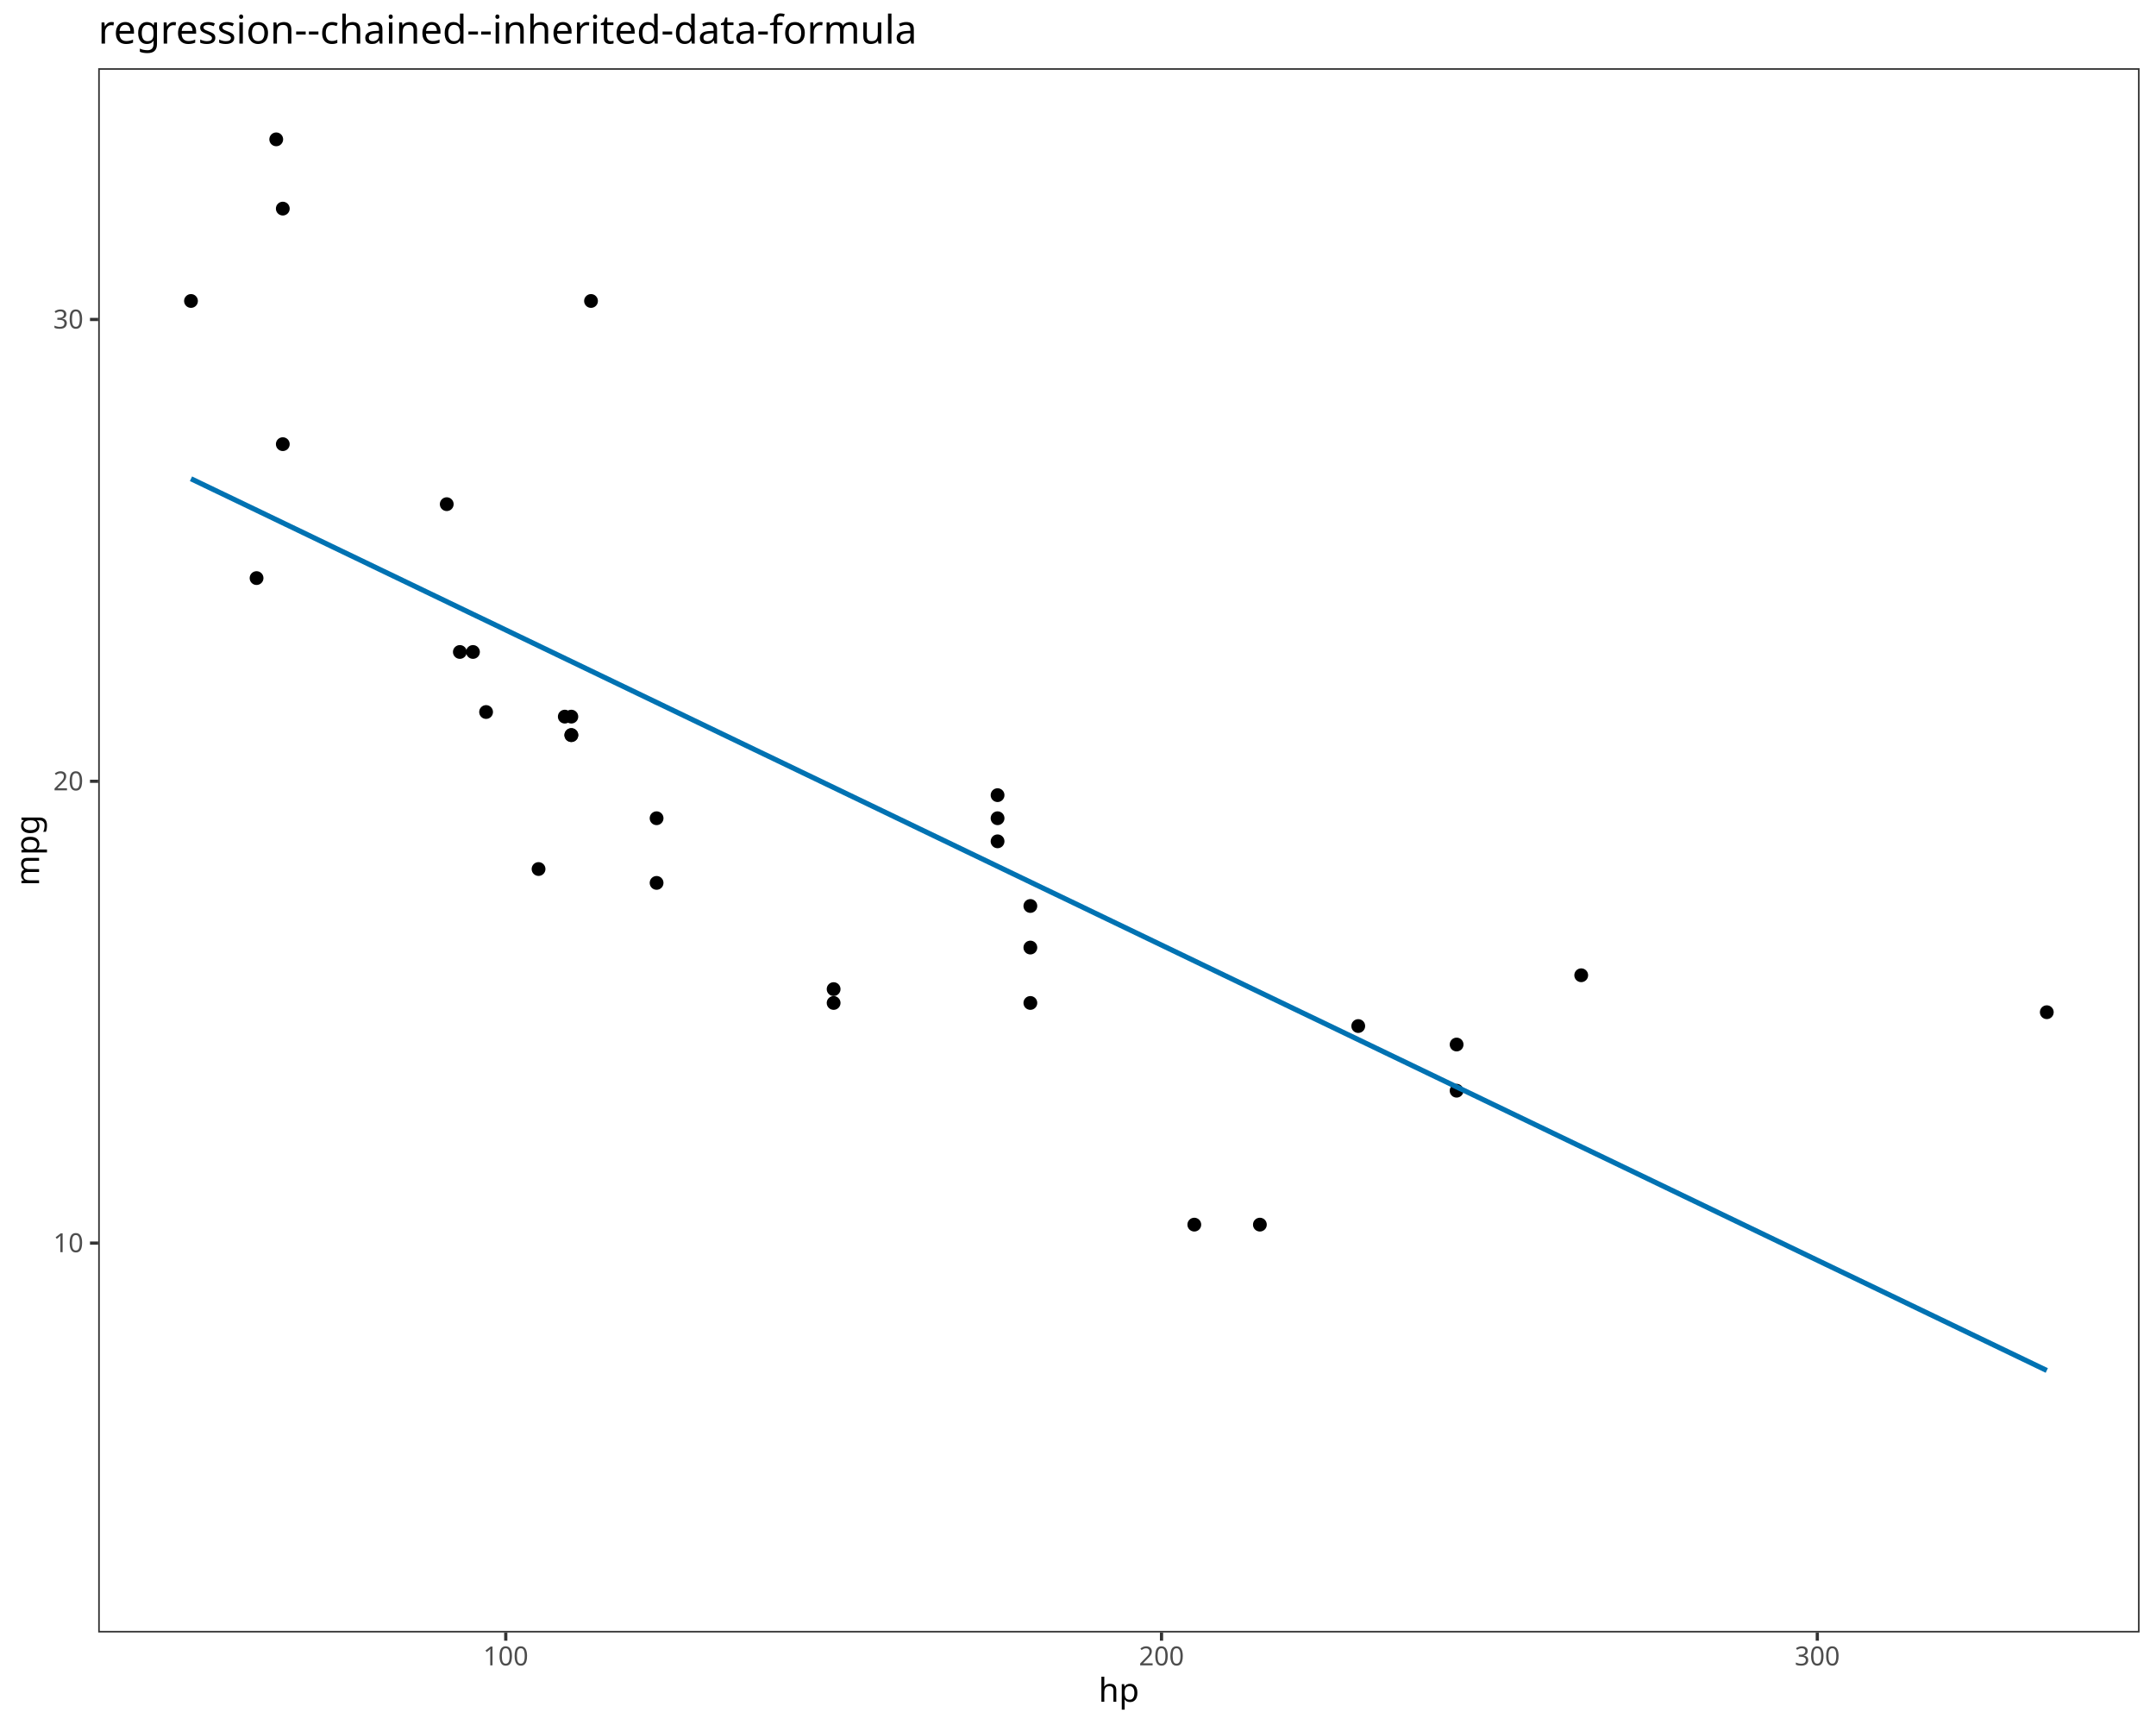
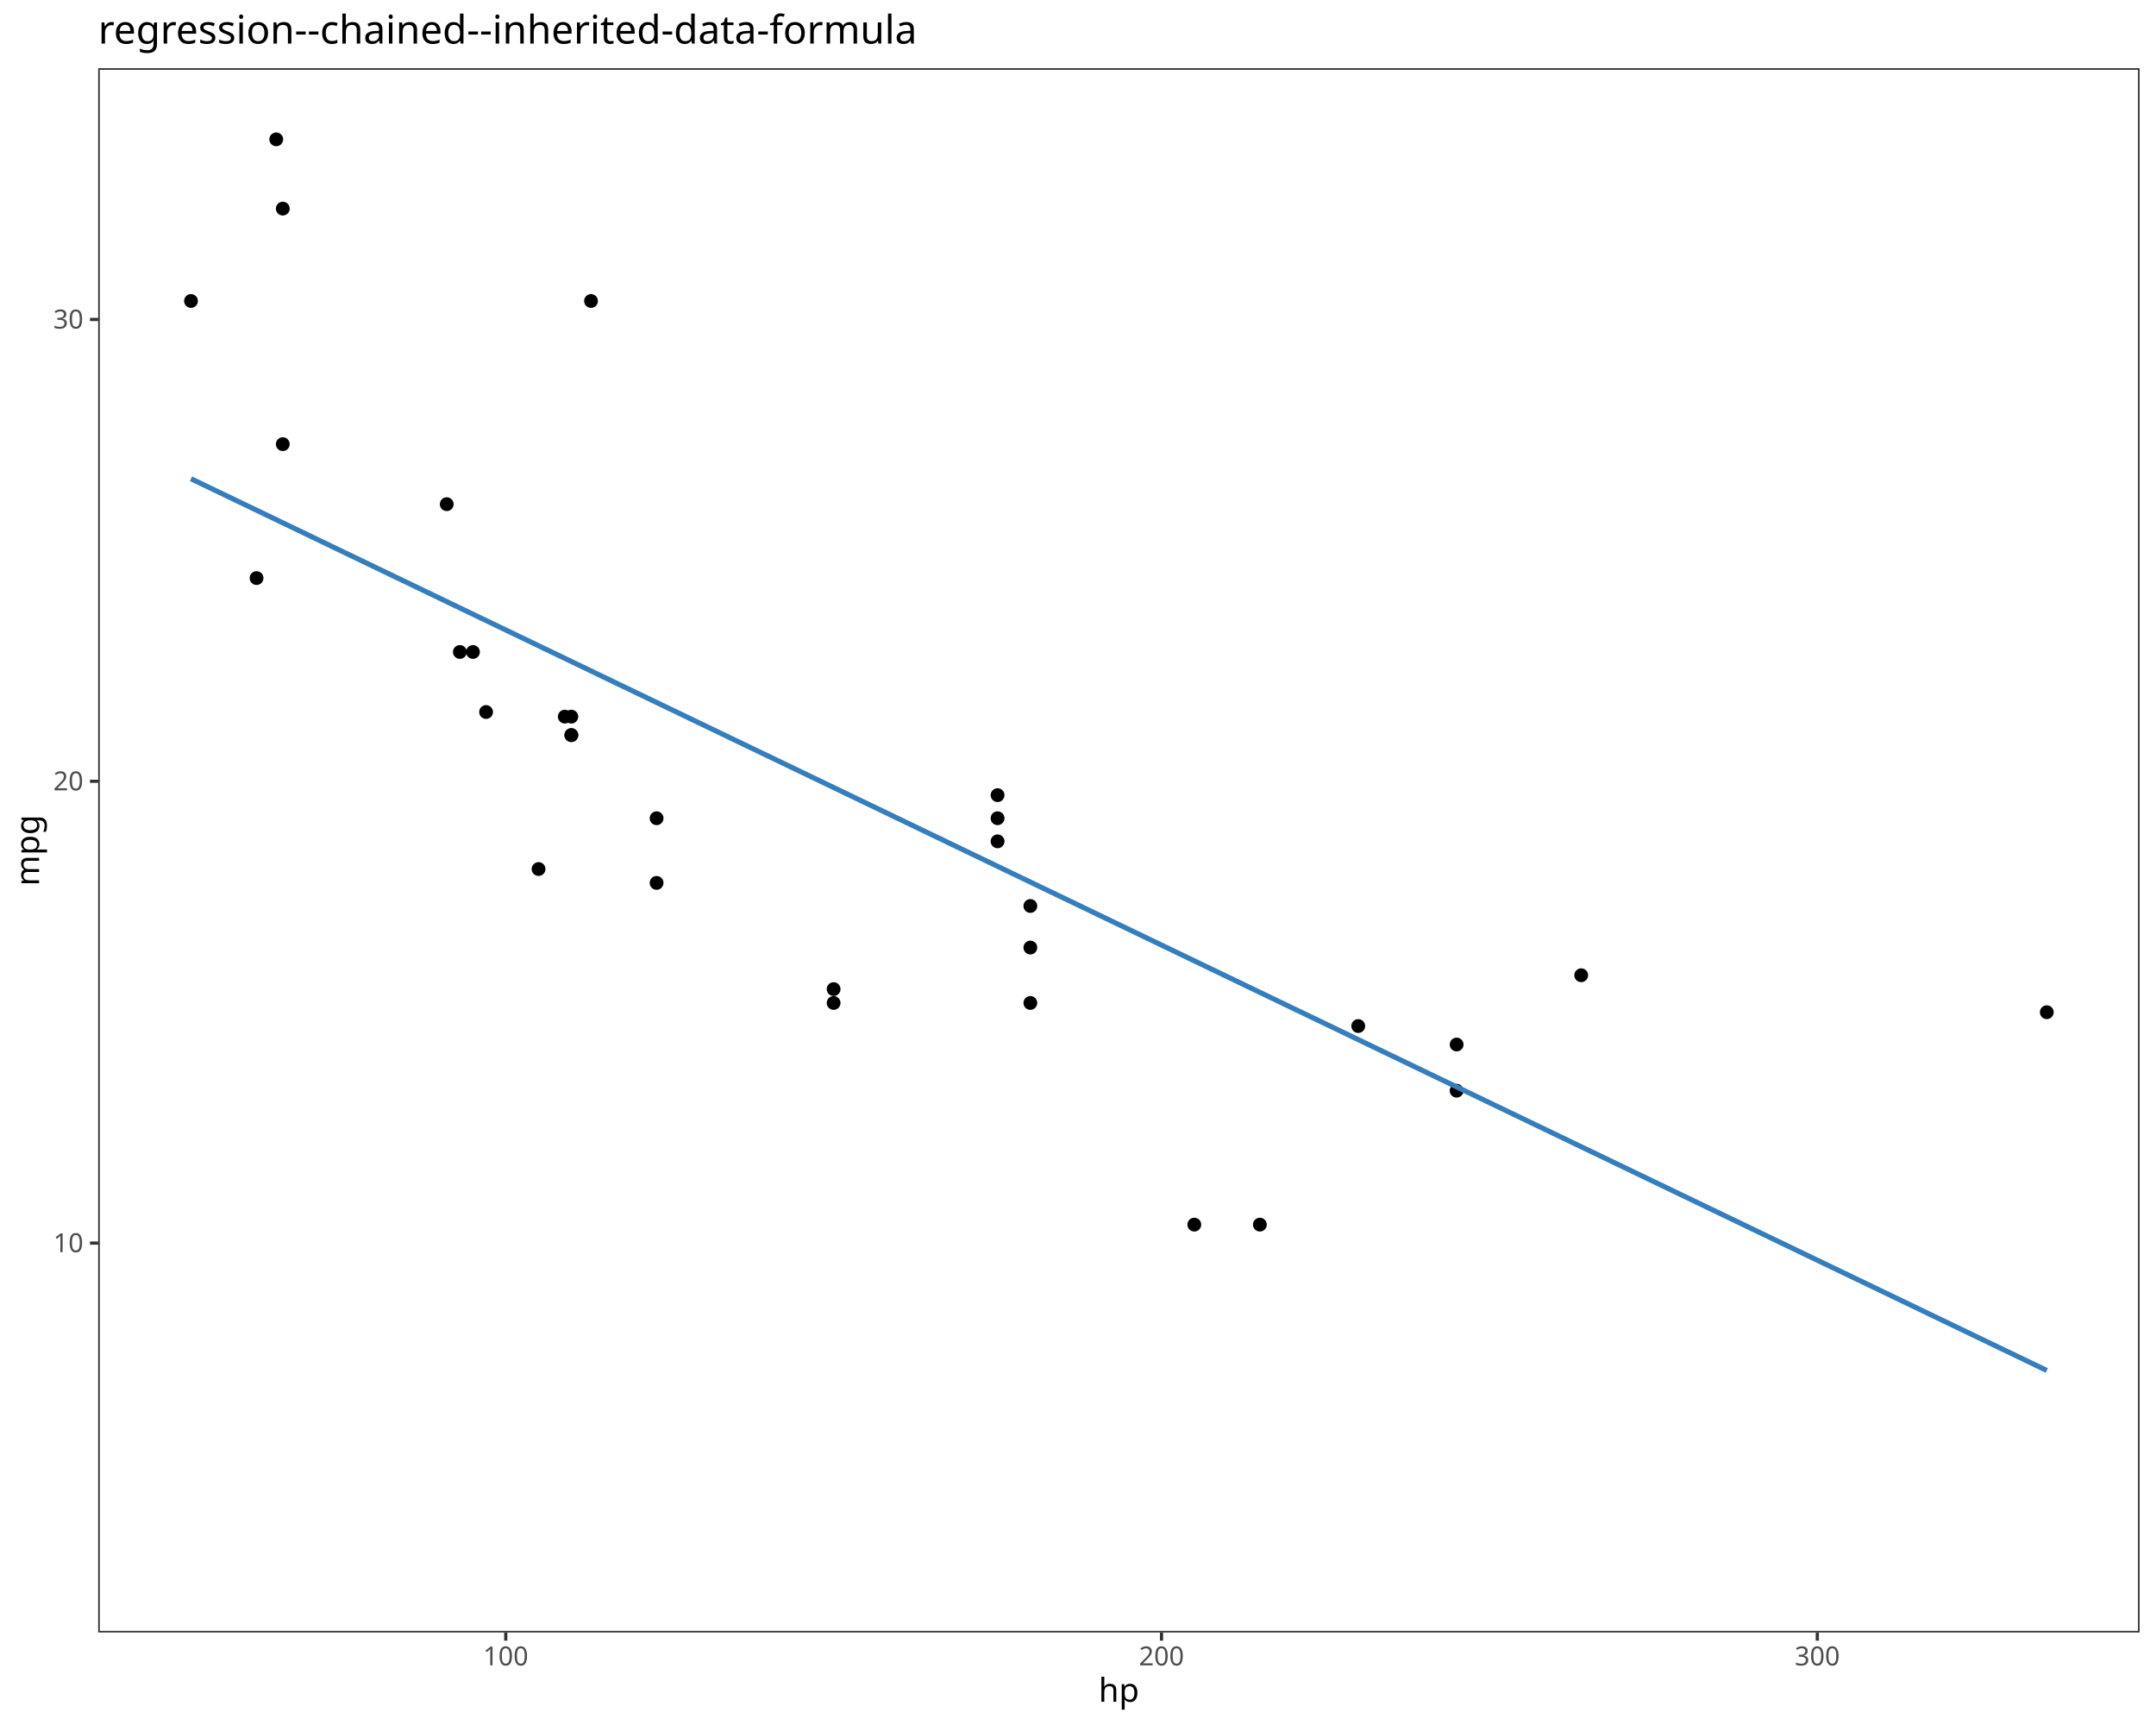
<svg xmlns="http://www.w3.org/2000/svg" class="svglite" data-engine-version="2.0" width="720.00pt" height="576.00pt" viewBox="0 0 720.00 576.00">
  <defs>
    <style type="text/css">
    .svglite line, .svglite polyline, .svglite polygon, .svglite path, .svglite rect, .svglite circle {
      fill: none;
      stroke: #000000;
      stroke-linecap: round;
      stroke-linejoin: round;
      stroke-miterlimit: 10.00;
    }
  </style>
  </defs>
  <rect width="100%" height="100%" style="stroke: none; fill: #FFFFFF;" />
  <defs>
    <clipPath id="cpMC4wMHw3MjAuMDB8MC4wMHw1NzYuMDA=">
      <rect x="0.00" y="0.00" width="720.00" height="576.00" />
    </clipPath>
  </defs>
  <g clip-path="url(#cpMC4wMHw3MjAuMDB8MC4wMHw1NzYuMDA=)">
    <rect x="0.00" y="0.00" width="720.00" height="576.00" style="stroke-width: 1.07; stroke: #FFFFFF; fill: #FFFFFF;" />
  </g>
  <defs>
    <clipPath id="cpMzIuNzl8NzE0LjUyfDIyLjc4fDU0NS4xMQ==">
      <rect x="32.79" y="22.78" width="681.73" height="522.33" />
    </clipPath>
  </defs>
  <g clip-path="url(#cpMzIuNzl8NzE0LjUyfDIyLjc4fDU0NS4xMQ==)">
    <rect x="32.79" y="22.78" width="681.73" height="522.33" style="stroke-width: 1.07; stroke: none; fill: #FFFFFF;" />
    <circle cx="190.80" cy="245.46" r="1.95" style="stroke-width: 0.71; fill: #000000;" />
    <circle cx="190.80" cy="245.46" r="1.95" style="stroke-width: 0.71; fill: #000000;" />
    <circle cx="153.57" cy="217.70" r="1.95" style="stroke-width: 0.71; fill: #000000;" />
    <circle cx="190.80" cy="239.29" r="1.95" style="stroke-width: 0.71; fill: #000000;" />
    <circle cx="333.14" cy="280.93" r="1.95" style="stroke-width: 0.71; fill: #000000;" />
    <circle cx="179.85" cy="290.18" r="1.95" style="stroke-width: 0.71; fill: #000000;" />
    <circle cx="486.44" cy="348.78" r="1.95" style="stroke-width: 0.71; fill: #000000;" />
    <circle cx="85.68" cy="193.03" r="1.95" style="stroke-width: 0.71; fill: #000000;" />
    <circle cx="157.95" cy="217.70" r="1.95" style="stroke-width: 0.71; fill: #000000;" />
    <circle cx="219.27" cy="273.22" r="1.95" style="stroke-width: 0.71; fill: #000000;" />
    <circle cx="219.27" cy="294.81" r="1.95" style="stroke-width: 0.71; fill: #000000;" />
    <circle cx="344.09" cy="316.40" r="1.95" style="stroke-width: 0.71; fill: #000000;" />
    <circle cx="344.09" cy="302.52" r="1.95" style="stroke-width: 0.71; fill: #000000;" />
    <circle cx="344.09" cy="334.90" r="1.95" style="stroke-width: 0.71; fill: #000000;" />
    <circle cx="398.84" cy="408.92" r="1.95" style="stroke-width: 0.71; fill: #000000;" />
    <circle cx="420.74" cy="408.92" r="1.95" style="stroke-width: 0.71; fill: #000000;" />
    <circle cx="453.59" cy="342.61" r="1.95" style="stroke-width: 0.71; fill: #000000;" />
    <circle cx="94.44" cy="69.66" r="1.95" style="stroke-width: 0.71; fill: #000000;" />
    <circle cx="63.78" cy="100.50" r="1.95" style="stroke-width: 0.71; fill: #000000;" />
    <circle cx="92.25" cy="46.53" r="1.95" style="stroke-width: 0.71; fill: #000000;" />
    <circle cx="162.33" cy="237.75" r="1.95" style="stroke-width: 0.71; fill: #000000;" />
    <circle cx="278.39" cy="330.28" r="1.95" style="stroke-width: 0.71; fill: #000000;" />
    <circle cx="278.39" cy="334.90" r="1.95" style="stroke-width: 0.71; fill: #000000;" />
    <circle cx="486.44" cy="364.20" r="1.95" style="stroke-width: 0.71; fill: #000000;" />
    <circle cx="333.14" cy="273.22" r="1.95" style="stroke-width: 0.71; fill: #000000;" />
    <circle cx="94.44" cy="148.31" r="1.95" style="stroke-width: 0.71; fill: #000000;" />
    <circle cx="149.19" cy="168.35" r="1.95" style="stroke-width: 0.71; fill: #000000;" />
    <circle cx="197.37" cy="100.50" r="1.95" style="stroke-width: 0.71; fill: #000000;" />
    <circle cx="528.05" cy="325.65" r="1.95" style="stroke-width: 0.71; fill: #000000;" />
    <circle cx="333.14" cy="265.51" r="1.95" style="stroke-width: 0.71; fill: #000000;" />
    <circle cx="683.53" cy="337.99" r="1.95" style="stroke-width: 0.71; fill: #000000;" />
    <circle cx="188.61" cy="239.29" r="1.95" style="stroke-width: 0.71; fill: #000000;" />
-     <polyline points="63.78,159.86 71.63,163.63 79.47,167.39 87.32,171.16 95.16,174.93 103.01,178.70 110.85,182.47 118.70,186.24 126.54,190.01 134.39,193.78 142.23,197.55 150.08,201.32 157.92,205.09 165.77,208.85 173.61,212.62 181.46,216.39 189.30,220.16 197.15,223.93 204.99,227.70 212.84,231.47 220.68,235.24 228.53,239.01 236.37,242.78 244.22,246.55 252.06,250.32 259.91,254.08 267.75,257.85 275.60,261.62 283.44,265.39 291.29,269.16 299.13,272.93 306.97,276.70 314.82,280.47 322.66,284.24 330.51,288.01 338.35,291.78 346.20,295.55 354.04,299.31 361.89,303.08 369.73,306.85 377.58,310.62 385.42,314.39 393.27,318.16 401.11,321.93 408.96,325.70 416.80,329.47 424.65,333.24 432.49,337.01 440.34,340.77 448.18,344.54 456.03,348.31 463.87,352.08 471.72,355.85 479.56,359.62 487.41,363.39 495.25,367.16 503.10,370.93 510.94,374.70 518.79,378.47 526.63,382.24 534.48,386.00 542.32,389.77 550.17,393.54 558.01,397.31 565.86,401.08 573.70,404.85 581.55,408.62 589.39,412.39 597.24,416.16 605.08,419.93 612.93,423.70 620.77,427.46 628.62,431.23 636.46,435.00 644.31,438.77 652.15,442.54 660.00,446.31 667.84,450.08 675.69,453.85 683.53,457.62 " style="stroke-width: 1.71; stroke: #0072B2; stroke-linecap: butt;" />
+     <polyline points="63.78,159.86 71.63,163.63 79.47,167.39 87.32,171.16 95.16,174.93 103.01,178.70 110.85,182.47 118.70,186.24 126.54,190.01 134.39,193.78 142.23,197.55 150.08,201.32 157.92,205.09 165.77,208.85 173.61,212.62 181.46,216.39 189.30,220.16 197.15,223.93 204.99,227.70 212.84,231.47 220.68,235.24 228.53,239.01 236.37,242.78 244.22,246.55 252.06,250.32 259.91,254.08 267.75,257.85 275.60,261.62 283.44,265.39 291.29,269.16 299.13,272.93 306.97,276.70 314.82,280.47 322.66,284.24 330.51,288.01 338.35,291.78 346.20,295.55 354.04,299.31 361.89,303.08 369.73,306.85 377.58,310.62 385.42,314.39 393.27,318.16 401.11,321.93 408.96,325.70 416.80,329.47 424.65,333.24 432.49,337.01 440.34,340.77 448.18,344.54 456.03,348.31 463.87,352.08 471.72,355.85 479.56,359.62 487.41,363.39 495.25,367.16 503.10,370.93 510.94,374.70 518.79,378.47 526.63,382.24 534.48,386.00 542.32,389.77 550.17,393.54 558.01,397.31 565.86,401.08 573.70,404.85 581.55,408.62 589.39,412.39 597.24,416.16 605.08,419.93 612.93,423.70 620.77,427.46 628.62,431.23 636.46,435.00 644.31,438.77 652.15,442.54 660.00,446.31 667.84,450.08 675.69,453.85 683.53,457.62 " style="stroke-width: 1.71; stroke: #357EBD; stroke-linecap: butt;" />
    <rect x="32.79" y="22.78" width="681.73" height="522.33" style="stroke-width: 1.07; stroke: #333333;" />
  </g>
  <g clip-path="url(#cpMC4wMHw3MjAuMDB8MC4wMHw1NzYuMDA=)">
    <text x="27.86" y="418.12" text-anchor="end" style="font-size: 8.80px; fill: #4D4D4D; font-family: sans;" textLength="9.79px" lengthAdjust="spacingAndGlyphs">10</text>
    <text x="27.86" y="263.91" text-anchor="end" style="font-size: 8.80px; fill: #4D4D4D; font-family: sans;" textLength="9.79px" lengthAdjust="spacingAndGlyphs">20</text>
    <text x="27.86" y="109.70" text-anchor="end" style="font-size: 8.80px; fill: #4D4D4D; font-family: sans;" textLength="9.79px" lengthAdjust="spacingAndGlyphs">30</text>
    <polyline points="30.05,415.09 32.79,415.09 " style="stroke-width: 1.07; stroke: #333333; stroke-linecap: butt;" />
    <polyline points="30.05,260.88 32.79,260.88 " style="stroke-width: 1.07; stroke: #333333; stroke-linecap: butt;" />
    <polyline points="30.05,106.67 32.79,106.67 " style="stroke-width: 1.07; stroke: #333333; stroke-linecap: butt;" />
    <polyline points="168.90,547.85 168.90,545.11 " style="stroke-width: 1.07; stroke: #333333; stroke-linecap: butt;" />
    <polyline points="387.89,547.85 387.89,545.11 " style="stroke-width: 1.07; stroke: #333333; stroke-linecap: butt;" />
    <polyline points="606.89,547.85 606.89,545.11 " style="stroke-width: 1.07; stroke: #333333; stroke-linecap: butt;" />
    <text x="168.90" y="556.10" text-anchor="middle" style="font-size: 8.80px; fill: #4D4D4D; font-family: sans;" textLength="14.68px" lengthAdjust="spacingAndGlyphs">100</text>
    <text x="387.89" y="556.10" text-anchor="middle" style="font-size: 8.80px; fill: #4D4D4D; font-family: sans;" textLength="14.68px" lengthAdjust="spacingAndGlyphs">200</text>
    <text x="606.89" y="556.10" text-anchor="middle" style="font-size: 8.80px; fill: #4D4D4D; font-family: sans;" textLength="14.68px" lengthAdjust="spacingAndGlyphs">300</text>
    <text x="373.66" y="568.24" text-anchor="middle" style="font-size: 11.00px; font-family: sans;" textLength="12.24px" lengthAdjust="spacingAndGlyphs">hp</text>
    <text transform="translate(13.05,283.95) rotate(-90)" text-anchor="middle" style="font-size: 11.00px; font-family: sans;" textLength="21.40px" lengthAdjust="spacingAndGlyphs">mpg</text>
    <text x="32.79" y="14.56" style="font-size: 13.20px; font-family: sans;" textLength="254.60px" lengthAdjust="spacingAndGlyphs">regression--chained--inherited-data-formula</text>
  </g>
</svg>
